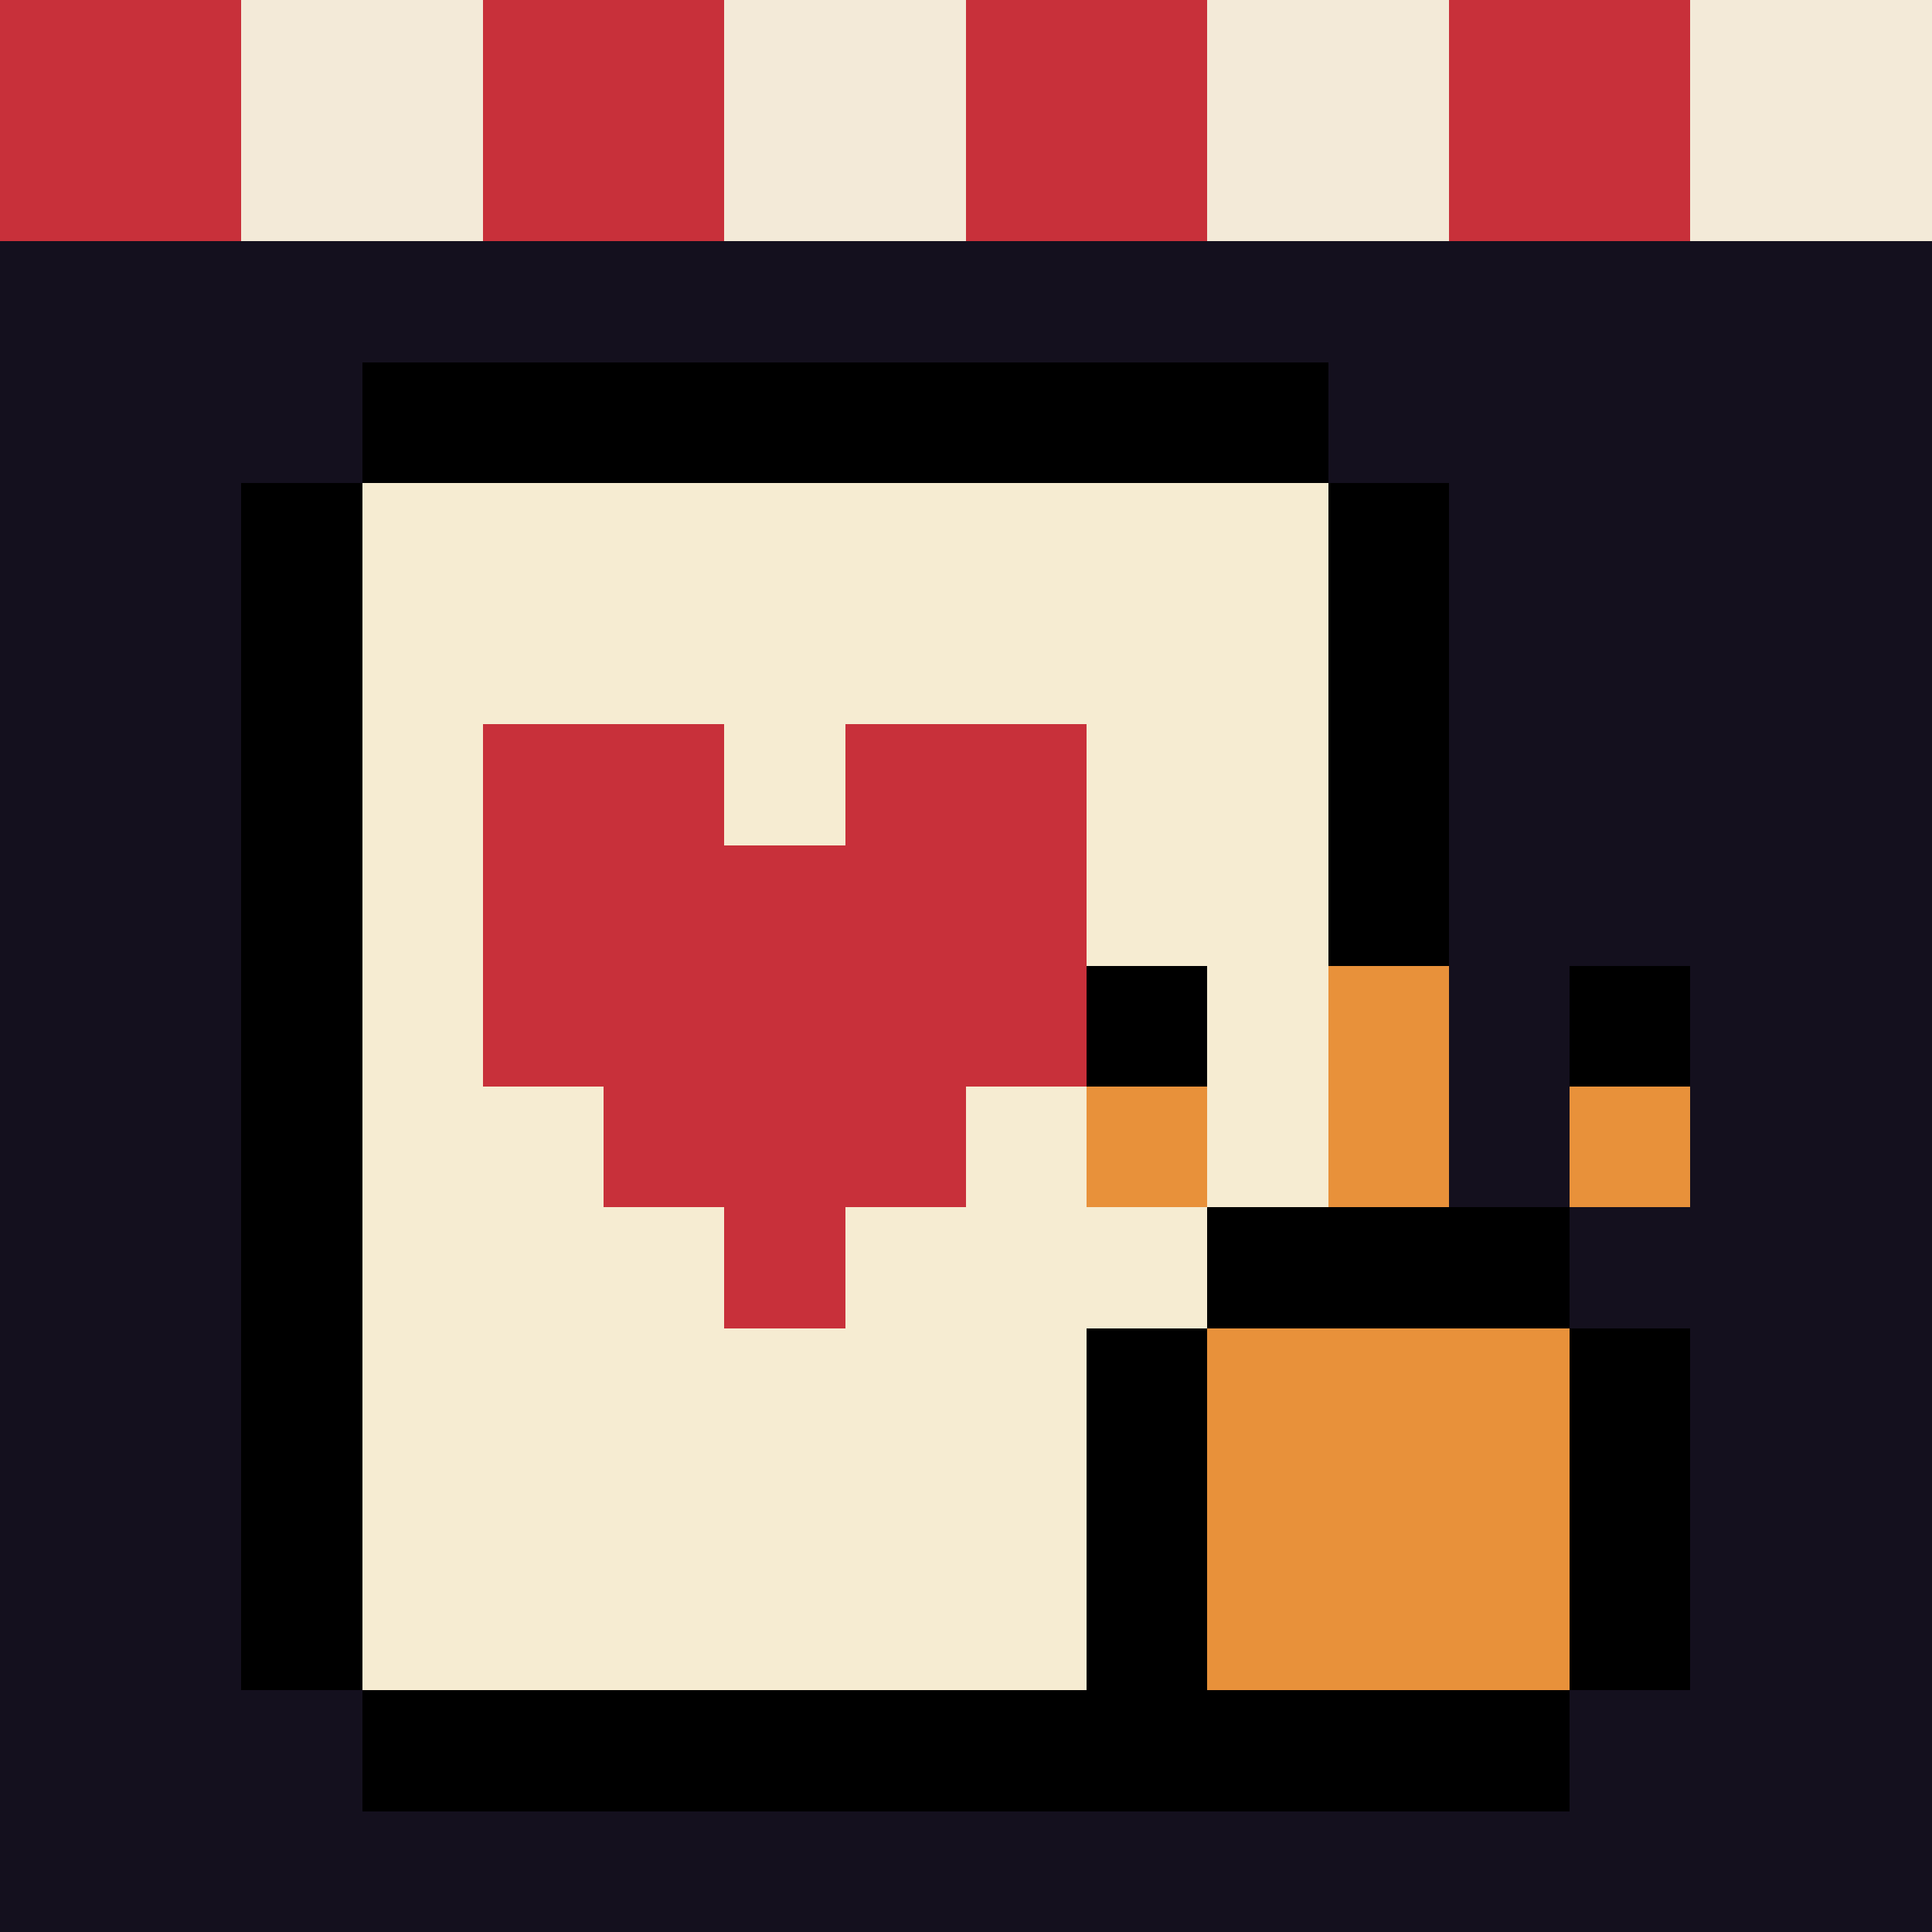
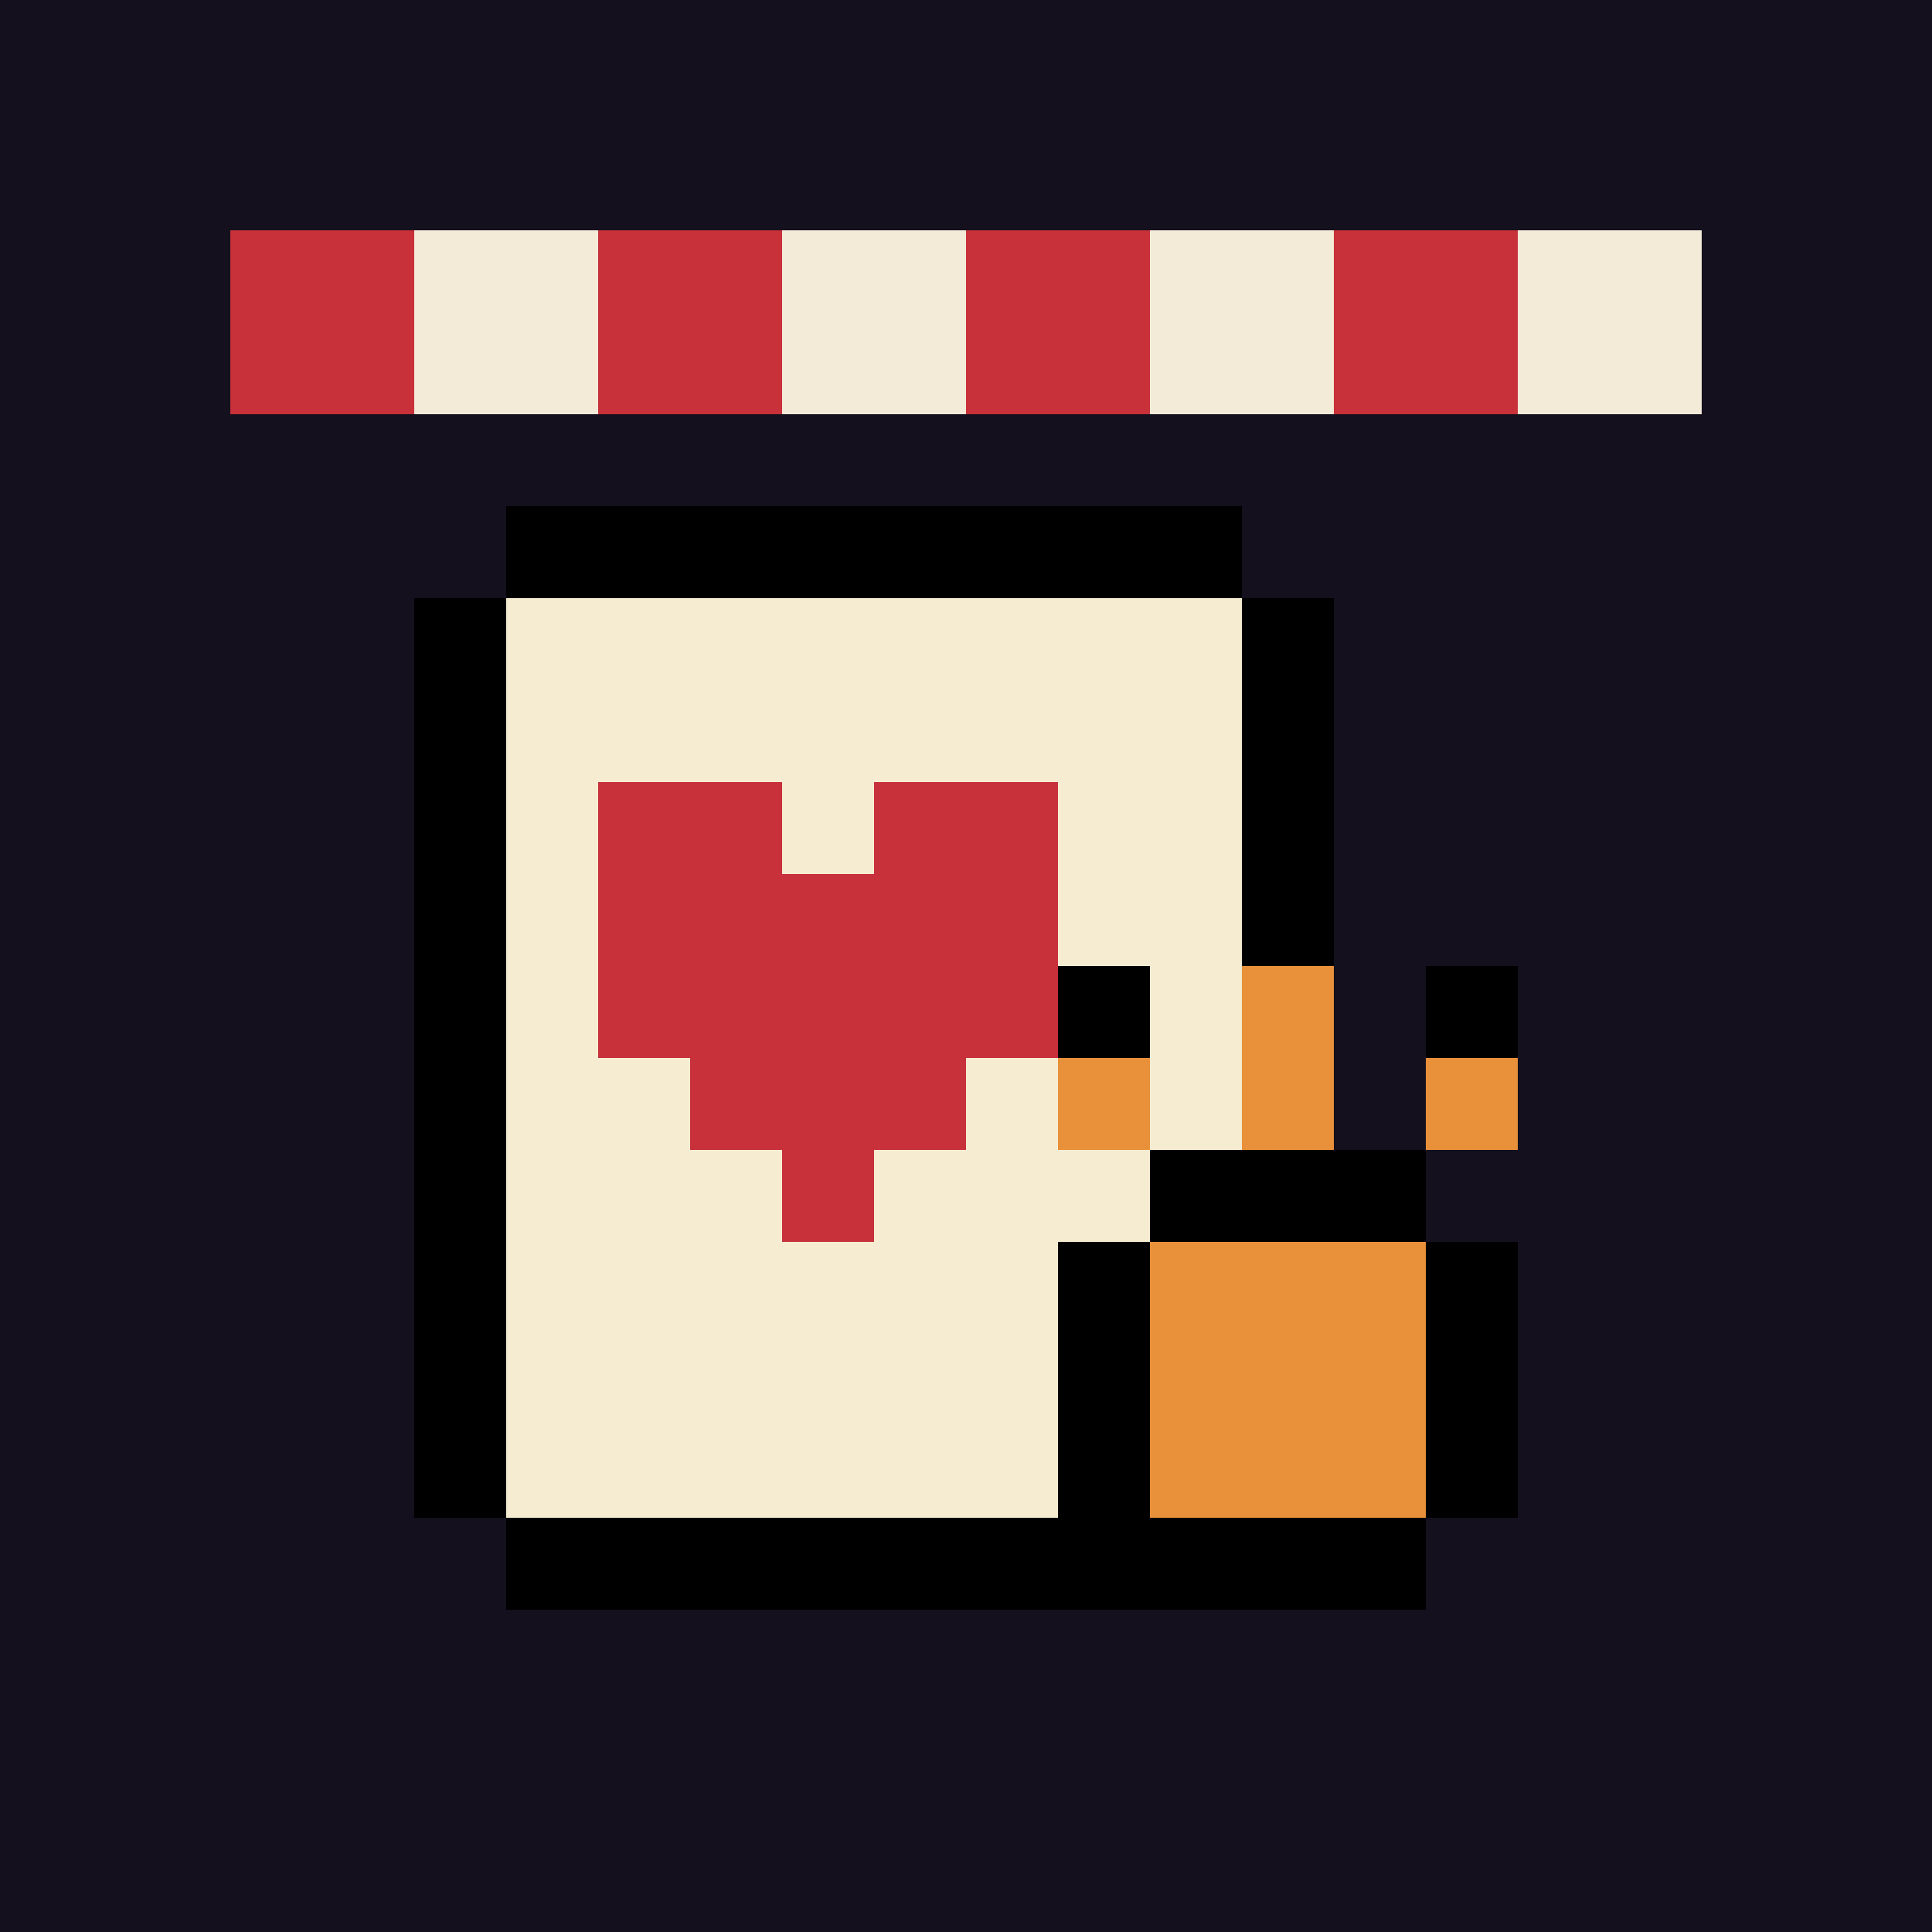
- <svg xmlns="http://www.w3.org/2000/svg" viewBox="0 0 16 16" shape-rendering="crispEdges">
+ <svg xmlns="http://www.w3.org/2000/svg" viewBox="-2.5 -2.5 21 21" shape-rendering="crispEdges">
+   <rect x="-2.5" y="-2.5" width="21" height="21" fill="#14101e" />
  <rect width="16" height="16" fill="#14101e" />
  <path fill="#c8303a" d="M0 0h16v2H0z" />
  <path fill="#f3ead8" d="M2 0h2v2H2zM6 0h2v2H6zM10 0h2v2h-2zM14 0h2v2h-2z" />
  <path fill="#000" d="M3 3h8v1h1v10h-1v1H3v-1H2V4h1z" />
  <path fill="#f6ecd2" d="M3 4h8v10H3z" />
  <path fill="#c8303a" d="M4 6h2v1h1V6h2v3H8v1H7v1H6v-1H5V9H4z" />
  <path fill="#000" d="M10 10h3v1h1v3h-1v1h-3v-1H9v-3h1z" />
  <path fill="#e8913a" d="M10 11h3v3h-3z" />
  <path fill="#000" d="M9 8h1v1H9zM11 7h1v1h-1zM13 8h1v1h-1z" />
  <path fill="#e8913a" d="M9 9h1v1H9zM11 8h1v2h-1zM13 9h1v1h-1z" />
</svg>
